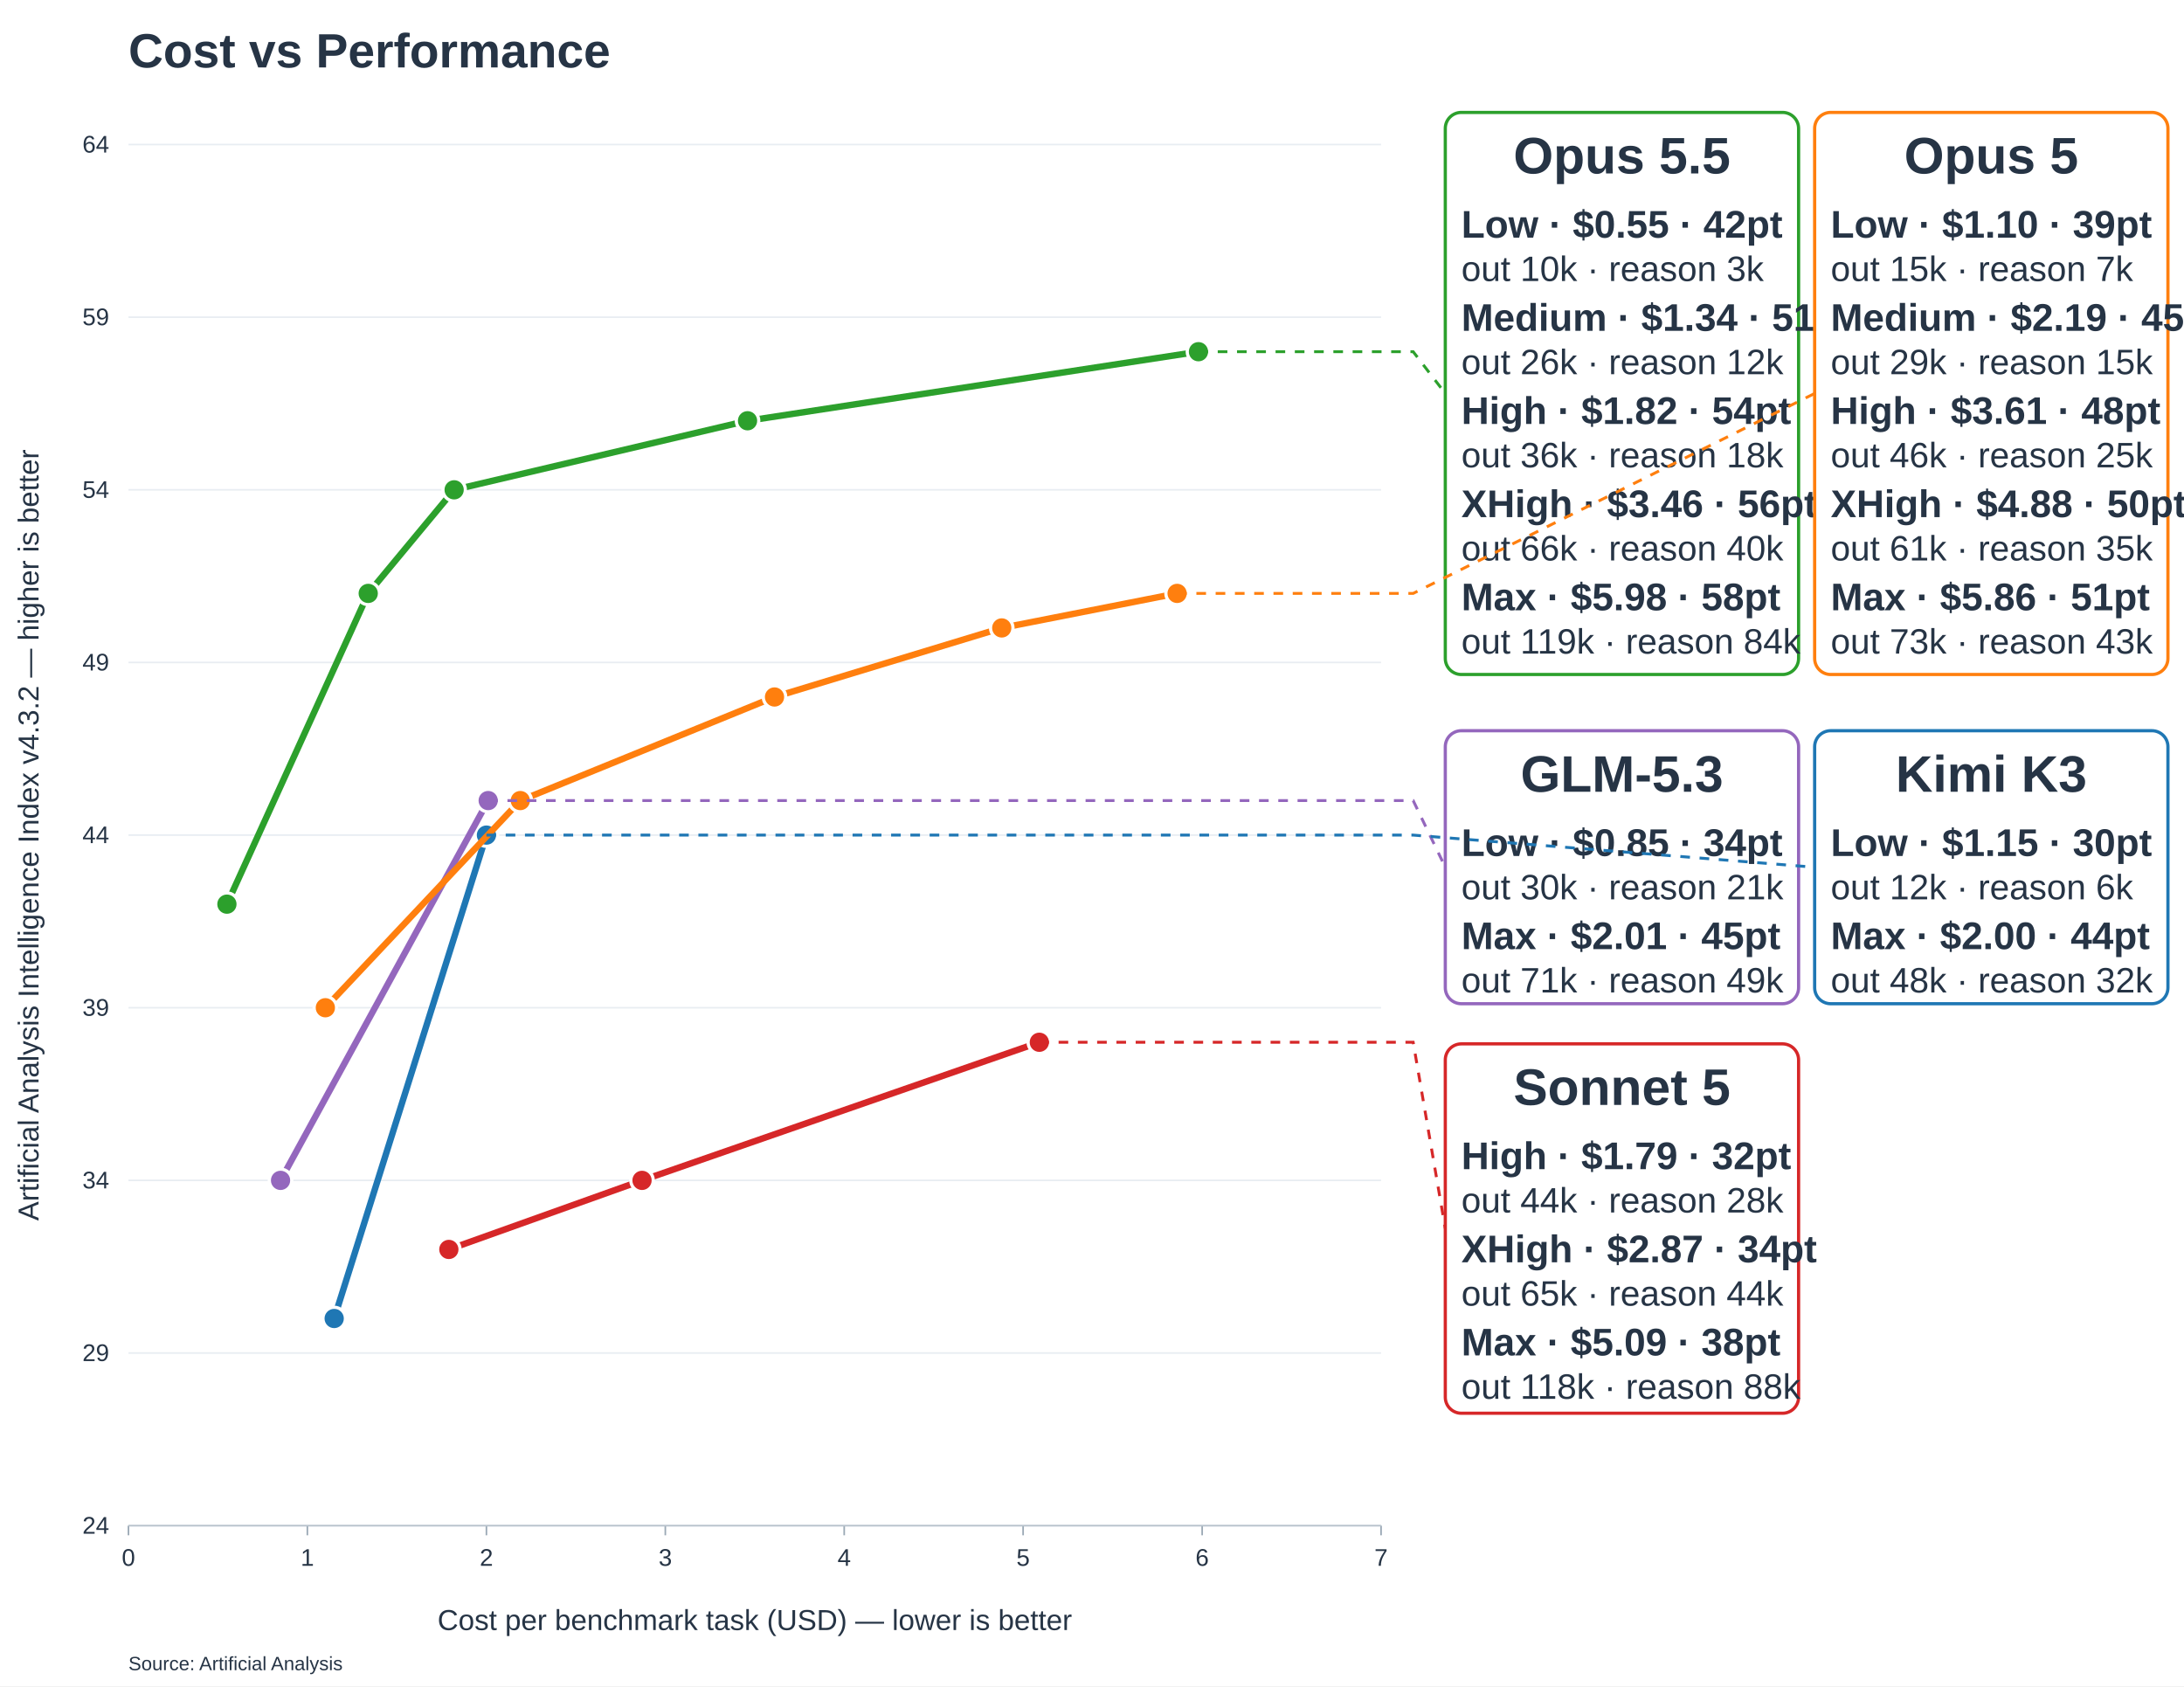
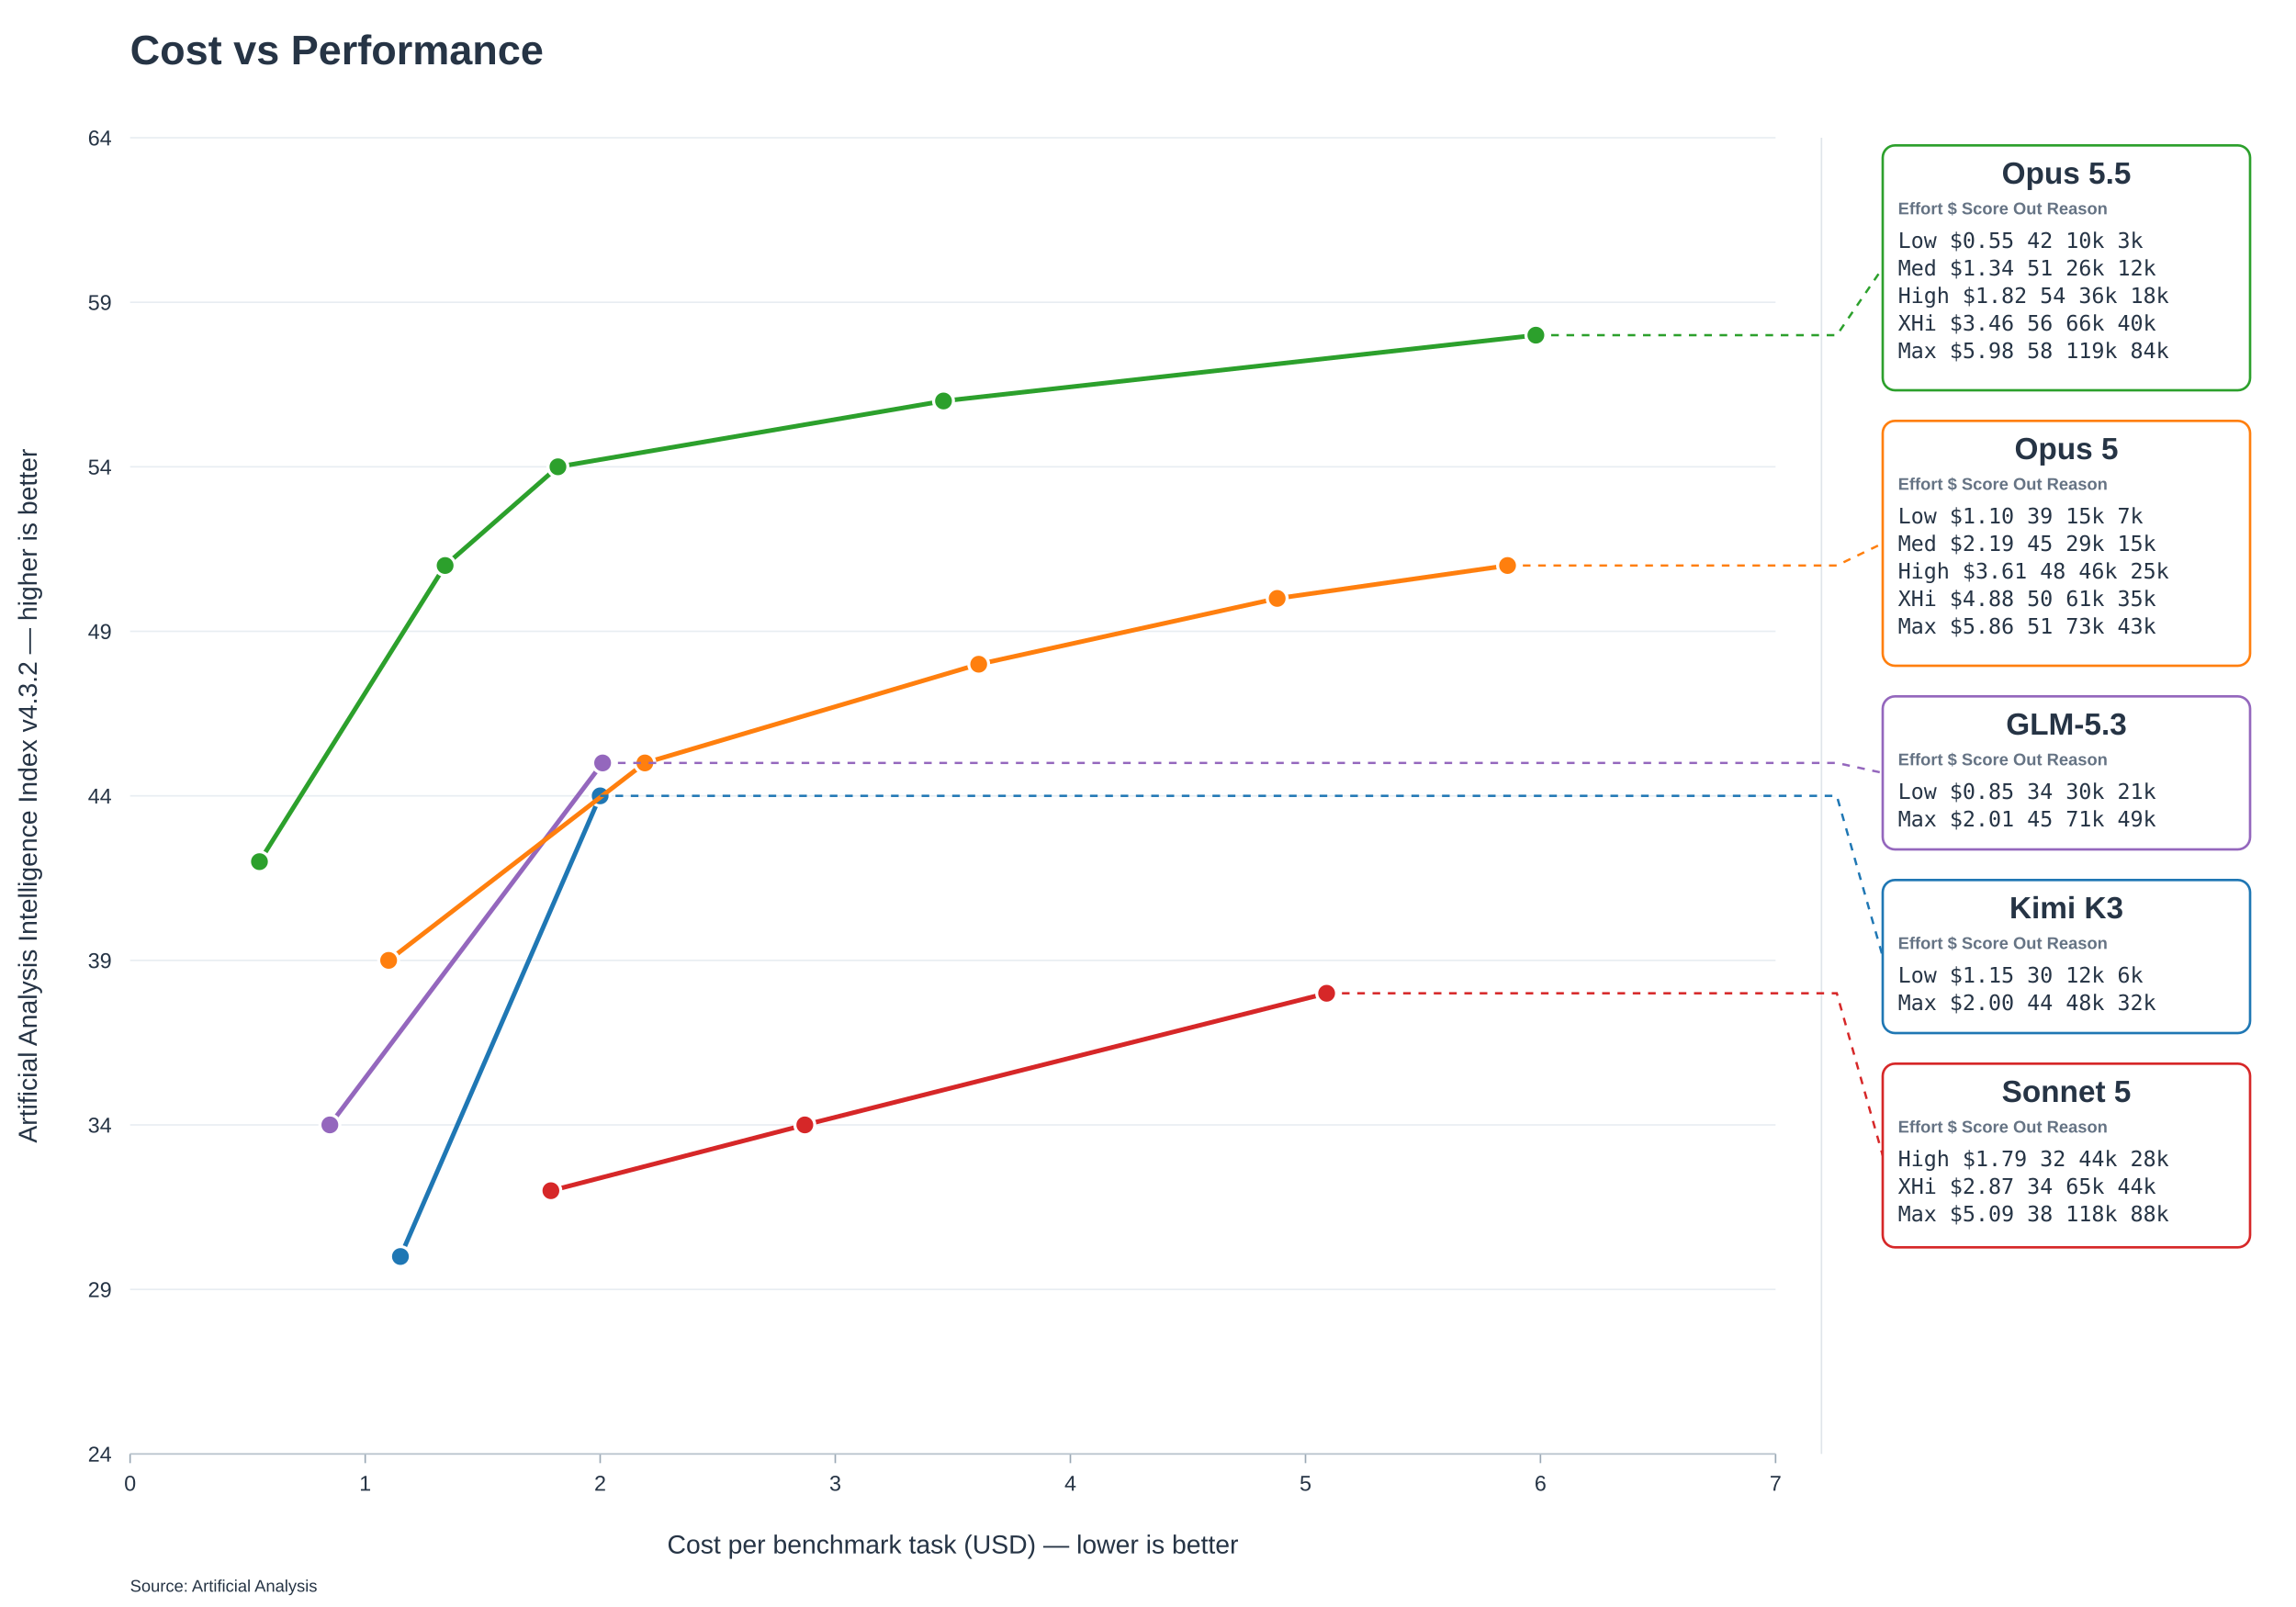
- <svg xmlns="http://www.w3.org/2000/svg" width="1360" height="1050" viewBox="0 0 1360 1050">
+ <svg xmlns="http://www.w3.org/2000/svg" width="1500" height="1050" viewBox="0 0 1500 1050">
  <rect width="100%" height="100%" fill="white" />
  <style>
text{font-family:Arial,sans-serif;fill:#263445}
- .small{font-size:12px}
- .axis{font-size:18px}
- .tick{font-size:15px}
- .boxTitle{font-size:32px;font-weight:700}
- .effort{font-size:24px;font-weight:700}
- .value{font-size:22px}
+ .title{font-size:27px;font-weight:700}
+ .axis{font-size:17px}.tick{font-size:14px}.small{font-size:11px}
+ .boxTitle{font-size:20px;font-weight:700}
+ .boxHead{font-size:11px;font-weight:700;fill:#657384}
+ .boxRow{font-size:14px}
</style>
-   <text x="80" y="42" font-size="30" font-weight="700">Cost vs Performance</text>
-   <line x1="80" y1="950.0" x2="860" y2="950.0" stroke="#e8edf2" />
-   <text x="68" y="955.0" text-anchor="end" class="tick">24</text>
-   <line x1="80" y1="842.5" x2="860" y2="842.5" stroke="#e8edf2" />
-   <text x="68" y="847.5" text-anchor="end" class="tick">29</text>
-   <line x1="80" y1="735.0" x2="860" y2="735.0" stroke="#e8edf2" />
-   <text x="68" y="740.0" text-anchor="end" class="tick">34</text>
-   <line x1="80" y1="627.5" x2="860" y2="627.5" stroke="#e8edf2" />
-   <text x="68" y="632.5" text-anchor="end" class="tick">39</text>
-   <line x1="80" y1="520.0" x2="860" y2="520.0" stroke="#e8edf2" />
-   <text x="68" y="525.0" text-anchor="end" class="tick">44</text>
-   <line x1="80" y1="412.5" x2="860" y2="412.5" stroke="#e8edf2" />
-   <text x="68" y="417.5" text-anchor="end" class="tick">49</text>
-   <line x1="80" y1="305.0" x2="860" y2="305.0" stroke="#e8edf2" />
-   <text x="68" y="310.0" text-anchor="end" class="tick">54</text>
-   <line x1="80" y1="197.5" x2="860" y2="197.5" stroke="#e8edf2" />
-   <text x="68" y="202.5" text-anchor="end" class="tick">59</text>
-   <line x1="80" y1="90.0" x2="860" y2="90.0" stroke="#e8edf2" />
-   <text x="68" y="95.0" text-anchor="end" class="tick">64</text>
-   <line x1="80.0" y1="950" x2="80.0" y2="956" stroke="#9aa8b5" />
-   <text x="80.0" y="975" text-anchor="middle" class="tick">0</text>
-   <line x1="191.4" y1="950" x2="191.4" y2="956" stroke="#9aa8b5" />
-   <text x="191.4" y="975" text-anchor="middle" class="tick">1</text>
-   <line x1="302.9" y1="950" x2="302.9" y2="956" stroke="#9aa8b5" />
-   <text x="302.9" y="975" text-anchor="middle" class="tick">2</text>
-   <line x1="414.3" y1="950" x2="414.3" y2="956" stroke="#9aa8b5" />
-   <text x="414.3" y="975" text-anchor="middle" class="tick">3</text>
-   <line x1="525.7" y1="950" x2="525.7" y2="956" stroke="#9aa8b5" />
-   <text x="525.7" y="975" text-anchor="middle" class="tick">4</text>
-   <line x1="637.1" y1="950" x2="637.1" y2="956" stroke="#9aa8b5" />
-   <text x="637.1" y="975" text-anchor="middle" class="tick">5</text>
-   <line x1="748.6" y1="950" x2="748.6" y2="956" stroke="#9aa8b5" />
-   <text x="748.6" y="975" text-anchor="middle" class="tick">6</text>
-   <line x1="860.0" y1="950" x2="860.0" y2="956" stroke="#9aa8b5" />
-   <text x="860.0" y="975" text-anchor="middle" class="tick">7</text>
-   <line x1="80" y1="950" x2="860" y2="950" stroke="#b9c3cc" />
-   <polyline points="208.1,821.0 302.9,520.0" fill="none" stroke="#1f77b4" stroke-width="4" />
-   <circle cx="208.1" cy="821.0" r="7" fill="#1f77b4" stroke="white" stroke-width="2" />
-   <circle cx="302.9" cy="520.0" r="7" fill="#1f77b4" stroke="white" stroke-width="2" />
-   <polyline points="174.7,735.0 304.0,498.5" fill="none" stroke="#9467bd" stroke-width="4" />
-   <circle cx="174.7" cy="735.0" r="7" fill="#9467bd" stroke="white" stroke-width="2" />
-   <circle cx="304.0" cy="498.5" r="7" fill="#9467bd" stroke="white" stroke-width="2" />
-   <polyline points="202.6,627.5 324.0,498.5 482.3,434.0 623.8,391.0 733.0,369.5" fill="none" stroke="#ff7f0e" stroke-width="4" />
-   <circle cx="202.6" cy="627.5" r="7" fill="#ff7f0e" stroke="white" stroke-width="2" />
-   <circle cx="324.0" cy="498.5" r="7" fill="#ff7f0e" stroke="white" stroke-width="2" />
-   <circle cx="482.3" cy="434.0" r="7" fill="#ff7f0e" stroke="white" stroke-width="2" />
-   <circle cx="623.8" cy="391.0" r="7" fill="#ff7f0e" stroke="white" stroke-width="2" />
-   <circle cx="733.0" cy="369.5" r="7" fill="#ff7f0e" stroke="white" stroke-width="2" />
-   <polyline points="141.3,563.0 229.3,369.5 282.8,305.0 465.5,262.0 746.3,219.0" fill="none" stroke="#2ca02c" stroke-width="4" />
-   <circle cx="141.3" cy="563.0" r="7" fill="#2ca02c" stroke="white" stroke-width="2" />
-   <circle cx="229.3" cy="369.5" r="7" fill="#2ca02c" stroke="white" stroke-width="2" />
-   <circle cx="282.8" cy="305.0" r="7" fill="#2ca02c" stroke="white" stroke-width="2" />
-   <circle cx="465.5" cy="262.0" r="7" fill="#2ca02c" stroke="white" stroke-width="2" />
-   <circle cx="746.3" cy="219.0" r="7" fill="#2ca02c" stroke="white" stroke-width="2" />
-   <polyline points="279.5,778.0 399.8,735.0 647.2,649.0" fill="none" stroke="#d62728" stroke-width="4" />
-   <circle cx="279.5" cy="778.0" r="7" fill="#d62728" stroke="white" stroke-width="2" />
-   <circle cx="399.8" cy="735.0" r="7" fill="#d62728" stroke="white" stroke-width="2" />
-   <circle cx="647.2" cy="649.0" r="7" fill="#d62728" stroke="white" stroke-width="2" />
-   <polyline points="746.3,219.0 880,219.0 900,245.0" fill="none" stroke="#2ca02c" stroke-width="1.8" stroke-dasharray="6 6" />
-   <rect x="900" y="70" width="220" height="350" rx="10" fill="white" stroke="#2ca02c" stroke-width="2" />
-   <text x="1010" y="108" text-anchor="middle" class="boxTitle">Opus 5.5</text>
-   <text x="910" y="148" class="effort">Low · $0.55 · 42pt</text>
-   <text x="910" y="175" class="value">out 10k · reason 3k</text>
-   <text x="910" y="206" class="effort">Medium · $1.34 · 51pt</text>
-   <text x="910" y="233" class="value">out 26k · reason 12k</text>
-   <text x="910" y="264" class="effort">High · $1.82 · 54pt</text>
-   <text x="910" y="291" class="value">out 36k · reason 18k</text>
-   <text x="910" y="322" class="effort">XHigh · $3.46 · 56pt</text>
-   <text x="910" y="349" class="value">out 66k · reason 40k</text>
-   <text x="910" y="380" class="effort">Max · $5.98 · 58pt</text>
-   <text x="910" y="407" class="value">out 119k · reason 84k</text>
-   <polyline points="733.0,369.5 880,369.5 1130,245.0" fill="none" stroke="#ff7f0e" stroke-width="1.8" stroke-dasharray="6 6" />
-   <rect x="1130" y="70" width="220" height="350" rx="10" fill="white" stroke="#ff7f0e" stroke-width="2" />
-   <text x="1240" y="108" text-anchor="middle" class="boxTitle">Opus 5</text>
-   <text x="1140" y="148" class="effort">Low · $1.10 · 39pt</text>
-   <text x="1140" y="175" class="value">out 15k · reason 7k</text>
-   <text x="1140" y="206" class="effort">Medium · $2.19 · 45pt</text>
-   <text x="1140" y="233" class="value">out 29k · reason 15k</text>
-   <text x="1140" y="264" class="effort">High · $3.61 · 48pt</text>
-   <text x="1140" y="291" class="value">out 46k · reason 25k</text>
-   <text x="1140" y="322" class="effort">XHigh · $4.88 · 50pt</text>
-   <text x="1140" y="349" class="value">out 61k · reason 35k</text>
-   <text x="1140" y="380" class="effort">Max · $5.86 · 51pt</text>
-   <text x="1140" y="407" class="value">out 73k · reason 43k</text>
-   <polyline points="304.0,498.5 880,498.5 900,540.0" fill="none" stroke="#9467bd" stroke-width="1.8" stroke-dasharray="6 6" />
-   <rect x="900" y="455" width="220" height="170" rx="10" fill="white" stroke="#9467bd" stroke-width="2" />
-   <text x="1010" y="493" text-anchor="middle" class="boxTitle">GLM-5.3</text>
-   <text x="910" y="533" class="effort">Low · $0.85 · 34pt</text>
-   <text x="910" y="560" class="value">out 30k · reason 21k</text>
-   <text x="910" y="591" class="effort">Max · $2.01 · 45pt</text>
-   <text x="910" y="618" class="value">out 71k · reason 49k</text>
-   <polyline points="302.9,520.0 880,520.0 1130,540.0" fill="none" stroke="#1f77b4" stroke-width="1.8" stroke-dasharray="6 6" />
-   <rect x="1130" y="455" width="220" height="170" rx="10" fill="white" stroke="#1f77b4" stroke-width="2" />
-   <text x="1240" y="493" text-anchor="middle" class="boxTitle">Kimi K3</text>
-   <text x="1140" y="533" class="effort">Low · $1.15 · 30pt</text>
-   <text x="1140" y="560" class="value">out 12k · reason 6k</text>
-   <text x="1140" y="591" class="effort">Max · $2.00 · 44pt</text>
-   <text x="1140" y="618" class="value">out 48k · reason 32k</text>
-   <polyline points="647.2,649.0 880,649.0 900,765.0" fill="none" stroke="#d62728" stroke-width="1.8" stroke-dasharray="6 6" />
-   <rect x="900" y="650" width="220" height="230" rx="10" fill="white" stroke="#d62728" stroke-width="2" />
-   <text x="1010" y="688" text-anchor="middle" class="boxTitle">Sonnet 5</text>
-   <text x="910" y="728" class="effort">High · $1.79 · 32pt</text>
-   <text x="910" y="755" class="value">out 44k · reason 28k</text>
-   <text x="910" y="786" class="effort">XHigh · $2.87 · 34pt</text>
-   <text x="910" y="813" class="value">out 65k · reason 44k</text>
-   <text x="910" y="844" class="effort">Max · $5.09 · 38pt</text>
-   <text x="910" y="871" class="value">out 118k · reason 88k</text>
-   <text x="470" y="1015" text-anchor="middle" class="axis">Cost per benchmark task (USD) — lower is better</text>
+   <text x="85" y="42" class="title">Cost vs Performance</text>
+   <line x1="85" y1="950.0" x2="1160" y2="950.0" stroke="#e8edf2" />
+   <text x="73" y="955.0" text-anchor="end" class="tick">24</text>
+   <line x1="85" y1="842.5" x2="1160" y2="842.5" stroke="#e8edf2" />
+   <text x="73" y="847.5" text-anchor="end" class="tick">29</text>
+   <line x1="85" y1="735.0" x2="1160" y2="735.0" stroke="#e8edf2" />
+   <text x="73" y="740.0" text-anchor="end" class="tick">34</text>
+   <line x1="85" y1="627.5" x2="1160" y2="627.5" stroke="#e8edf2" />
+   <text x="73" y="632.5" text-anchor="end" class="tick">39</text>
+   <line x1="85" y1="520.0" x2="1160" y2="520.0" stroke="#e8edf2" />
+   <text x="73" y="525.0" text-anchor="end" class="tick">44</text>
+   <line x1="85" y1="412.5" x2="1160" y2="412.5" stroke="#e8edf2" />
+   <text x="73" y="417.5" text-anchor="end" class="tick">49</text>
+   <line x1="85" y1="305.0" x2="1160" y2="305.0" stroke="#e8edf2" />
+   <text x="73" y="310.0" text-anchor="end" class="tick">54</text>
+   <line x1="85" y1="197.5" x2="1160" y2="197.5" stroke="#e8edf2" />
+   <text x="73" y="202.5" text-anchor="end" class="tick">59</text>
+   <line x1="85" y1="90.0" x2="1160" y2="90.0" stroke="#e8edf2" />
+   <text x="73" y="95.0" text-anchor="end" class="tick">64</text>
+   <line x1="85.0" y1="950" x2="85.0" y2="956" stroke="#9aa8b5" />
+   <text x="85.0" y="974" text-anchor="middle" class="tick">0</text>
+   <line x1="238.6" y1="950" x2="238.6" y2="956" stroke="#9aa8b5" />
+   <text x="238.6" y="974" text-anchor="middle" class="tick">1</text>
+   <line x1="392.1" y1="950" x2="392.1" y2="956" stroke="#9aa8b5" />
+   <text x="392.1" y="974" text-anchor="middle" class="tick">2</text>
+   <line x1="545.7" y1="950" x2="545.7" y2="956" stroke="#9aa8b5" />
+   <text x="545.7" y="974" text-anchor="middle" class="tick">3</text>
+   <line x1="699.3" y1="950" x2="699.3" y2="956" stroke="#9aa8b5" />
+   <text x="699.3" y="974" text-anchor="middle" class="tick">4</text>
+   <line x1="852.9" y1="950" x2="852.9" y2="956" stroke="#9aa8b5" />
+   <text x="852.9" y="974" text-anchor="middle" class="tick">5</text>
+   <line x1="1006.4" y1="950" x2="1006.4" y2="956" stroke="#9aa8b5" />
+   <text x="1006.4" y="974" text-anchor="middle" class="tick">6</text>
+   <line x1="1160.0" y1="950" x2="1160.0" y2="956" stroke="#9aa8b5" />
+   <text x="1160.0" y="974" text-anchor="middle" class="tick">7</text>
+   <line x1="85" y1="950" x2="1160" y2="950" stroke="#b9c3cc" />
+   <line x1="1190" y1="90" x2="1190" y2="950" stroke="#e0e5ea" />
+   <polyline points="261.6,821.0 392.1,520.0" fill="none" stroke="#1f77b4" stroke-width="3" />
+   <circle cx="261.6" cy="821.0" r="6.5" fill="#1f77b4" stroke="white" stroke-width="2" />
+   <circle cx="392.1" cy="520.0" r="6.5" fill="#1f77b4" stroke="white" stroke-width="2" />
+   <polyline points="215.5,735.0 393.7,498.5" fill="none" stroke="#9467bd" stroke-width="3" />
+   <circle cx="215.5" cy="735.0" r="6.5" fill="#9467bd" stroke="white" stroke-width="2" />
+   <circle cx="393.7" cy="498.5" r="6.5" fill="#9467bd" stroke="white" stroke-width="2" />
+   <polyline points="253.9,627.5 421.3,498.5 639.4,434.0 834.4,391.0 984.9,369.5" fill="none" stroke="#ff7f0e" stroke-width="3" />
+   <circle cx="253.9" cy="627.5" r="6.5" fill="#ff7f0e" stroke="white" stroke-width="2" />
+   <circle cx="421.3" cy="498.5" r="6.5" fill="#ff7f0e" stroke="white" stroke-width="2" />
+   <circle cx="639.4" cy="434.0" r="6.5" fill="#ff7f0e" stroke="white" stroke-width="2" />
+   <circle cx="834.4" cy="391.0" r="6.5" fill="#ff7f0e" stroke="white" stroke-width="2" />
+   <circle cx="984.9" cy="369.5" r="6.5" fill="#ff7f0e" stroke="white" stroke-width="2" />
+   <polyline points="169.5,563.0 290.8,369.5 364.5,305.0 616.4,262.0 1003.4,219.0" fill="none" stroke="#2ca02c" stroke-width="3" />
+   <circle cx="169.5" cy="563.0" r="6.5" fill="#2ca02c" stroke="white" stroke-width="2" />
+   <circle cx="290.8" cy="369.5" r="6.5" fill="#2ca02c" stroke="white" stroke-width="2" />
+   <circle cx="364.5" cy="305.0" r="6.5" fill="#2ca02c" stroke="white" stroke-width="2" />
+   <circle cx="616.4" cy="262.0" r="6.5" fill="#2ca02c" stroke="white" stroke-width="2" />
+   <circle cx="1003.4" cy="219.0" r="6.5" fill="#2ca02c" stroke="white" stroke-width="2" />
+   <polyline points="359.9,778.0 525.8,735.0 866.7,649.0" fill="none" stroke="#d62728" stroke-width="3" />
+   <circle cx="359.9" cy="778.0" r="6.5" fill="#d62728" stroke="white" stroke-width="2" />
+   <circle cx="525.8" cy="735.0" r="6.5" fill="#d62728" stroke="white" stroke-width="2" />
+   <circle cx="866.7" cy="649.0" r="6.5" fill="#d62728" stroke="white" stroke-width="2" />
+   <polyline points="1003.4,219.0 1200,219.0 1230,175.0" fill="none" stroke="#2ca02c" stroke-width="1.5" stroke-dasharray="5 5" />
+   <rect x="1230" y="95" width="240" height="160" rx="8" fill="white" stroke="#2ca02c" stroke-width="1.6" />
+   <text x="1350" y="120" text-anchor="middle" class="boxTitle">Opus 5.5</text>
+   <text x="1240" y="140" class="boxHead">Effort      $      Score   Out   Reason</text>
+   <text x="1240" y="162" class="boxRow" style="font-family:Consolas,Menlo,monospace">Low    $0.55   42      10k     3k</text>
+   <text x="1240" y="180" class="boxRow" style="font-family:Consolas,Menlo,monospace">Med    $1.34   51      26k    12k</text>
+   <text x="1240" y="198" class="boxRow" style="font-family:Consolas,Menlo,monospace">High   $1.82   54      36k    18k</text>
+   <text x="1240" y="216" class="boxRow" style="font-family:Consolas,Menlo,monospace">XHi    $3.46   56      66k    40k</text>
+   <text x="1240" y="234" class="boxRow" style="font-family:Consolas,Menlo,monospace">Max    $5.98   58     119k    84k</text>
+   <polyline points="984.9,369.5 1200,369.5 1230,355.0" fill="none" stroke="#ff7f0e" stroke-width="1.5" stroke-dasharray="5 5" />
+   <rect x="1230" y="275" width="240" height="160" rx="8" fill="white" stroke="#ff7f0e" stroke-width="1.6" />
+   <text x="1350" y="300" text-anchor="middle" class="boxTitle">Opus 5</text>
+   <text x="1240" y="320" class="boxHead">Effort      $      Score   Out   Reason</text>
+   <text x="1240" y="342" class="boxRow" style="font-family:Consolas,Menlo,monospace">Low    $1.10   39      15k     7k</text>
+   <text x="1240" y="360" class="boxRow" style="font-family:Consolas,Menlo,monospace">Med    $2.19   45      29k    15k</text>
+   <text x="1240" y="378" class="boxRow" style="font-family:Consolas,Menlo,monospace">High   $3.61   48      46k    25k</text>
+   <text x="1240" y="396" class="boxRow" style="font-family:Consolas,Menlo,monospace">XHi    $4.88   50      61k    35k</text>
+   <text x="1240" y="414" class="boxRow" style="font-family:Consolas,Menlo,monospace">Max    $5.86   51      73k    43k</text>
+   <polyline points="393.7,498.5 1200,498.5 1230,505.0" fill="none" stroke="#9467bd" stroke-width="1.5" stroke-dasharray="5 5" />
+   <rect x="1230" y="455" width="240" height="100" rx="8" fill="white" stroke="#9467bd" stroke-width="1.6" />
+   <text x="1350" y="480" text-anchor="middle" class="boxTitle">GLM-5.3</text>
+   <text x="1240" y="500" class="boxHead">Effort      $      Score   Out   Reason</text>
+   <text x="1240" y="522" class="boxRow" style="font-family:Consolas,Menlo,monospace">Low    $0.85   34      30k    21k</text>
+   <text x="1240" y="540" class="boxRow" style="font-family:Consolas,Menlo,monospace">Max    $2.01   45      71k    49k</text>
+   <polyline points="392.1,520.0 1200,520.0 1230,625.0" fill="none" stroke="#1f77b4" stroke-width="1.5" stroke-dasharray="5 5" />
+   <rect x="1230" y="575" width="240" height="100" rx="8" fill="white" stroke="#1f77b4" stroke-width="1.6" />
+   <text x="1350" y="600" text-anchor="middle" class="boxTitle">Kimi K3</text>
+   <text x="1240" y="620" class="boxHead">Effort      $      Score   Out   Reason</text>
+   <text x="1240" y="642" class="boxRow" style="font-family:Consolas,Menlo,monospace">Low    $1.15   30      12k     6k</text>
+   <text x="1240" y="660" class="boxRow" style="font-family:Consolas,Menlo,monospace">Max    $2.00   44      48k    32k</text>
+   <polyline points="866.7,649.0 1200,649.0 1230,755.0" fill="none" stroke="#d62728" stroke-width="1.5" stroke-dasharray="5 5" />
+   <rect x="1230" y="695" width="240" height="120" rx="8" fill="white" stroke="#d62728" stroke-width="1.6" />
+   <text x="1350" y="720" text-anchor="middle" class="boxTitle">Sonnet 5</text>
+   <text x="1240" y="740" class="boxHead">Effort      $      Score   Out   Reason</text>
+   <text x="1240" y="762" class="boxRow" style="font-family:Consolas,Menlo,monospace">High   $1.79   32      44k    28k</text>
+   <text x="1240" y="780" class="boxRow" style="font-family:Consolas,Menlo,monospace">XHi    $2.87   34      65k    44k</text>
+   <text x="1240" y="798" class="boxRow" style="font-family:Consolas,Menlo,monospace">Max    $5.09   38     118k    88k</text>
+   <text x="622.5" y="1015" text-anchor="middle" class="axis">Cost per benchmark task (USD) — lower is better</text>
  <text transform="translate(24 520) rotate(-90)" text-anchor="middle" class="axis">Artificial Analysis Intelligence Index v4.3.2 — higher is better</text>
-   <text x="80" y="1040" class="small">Source: Artificial Analysis</text>
+   <text x="85" y="1040" class="small">Source: Artificial Analysis</text>
</svg>
